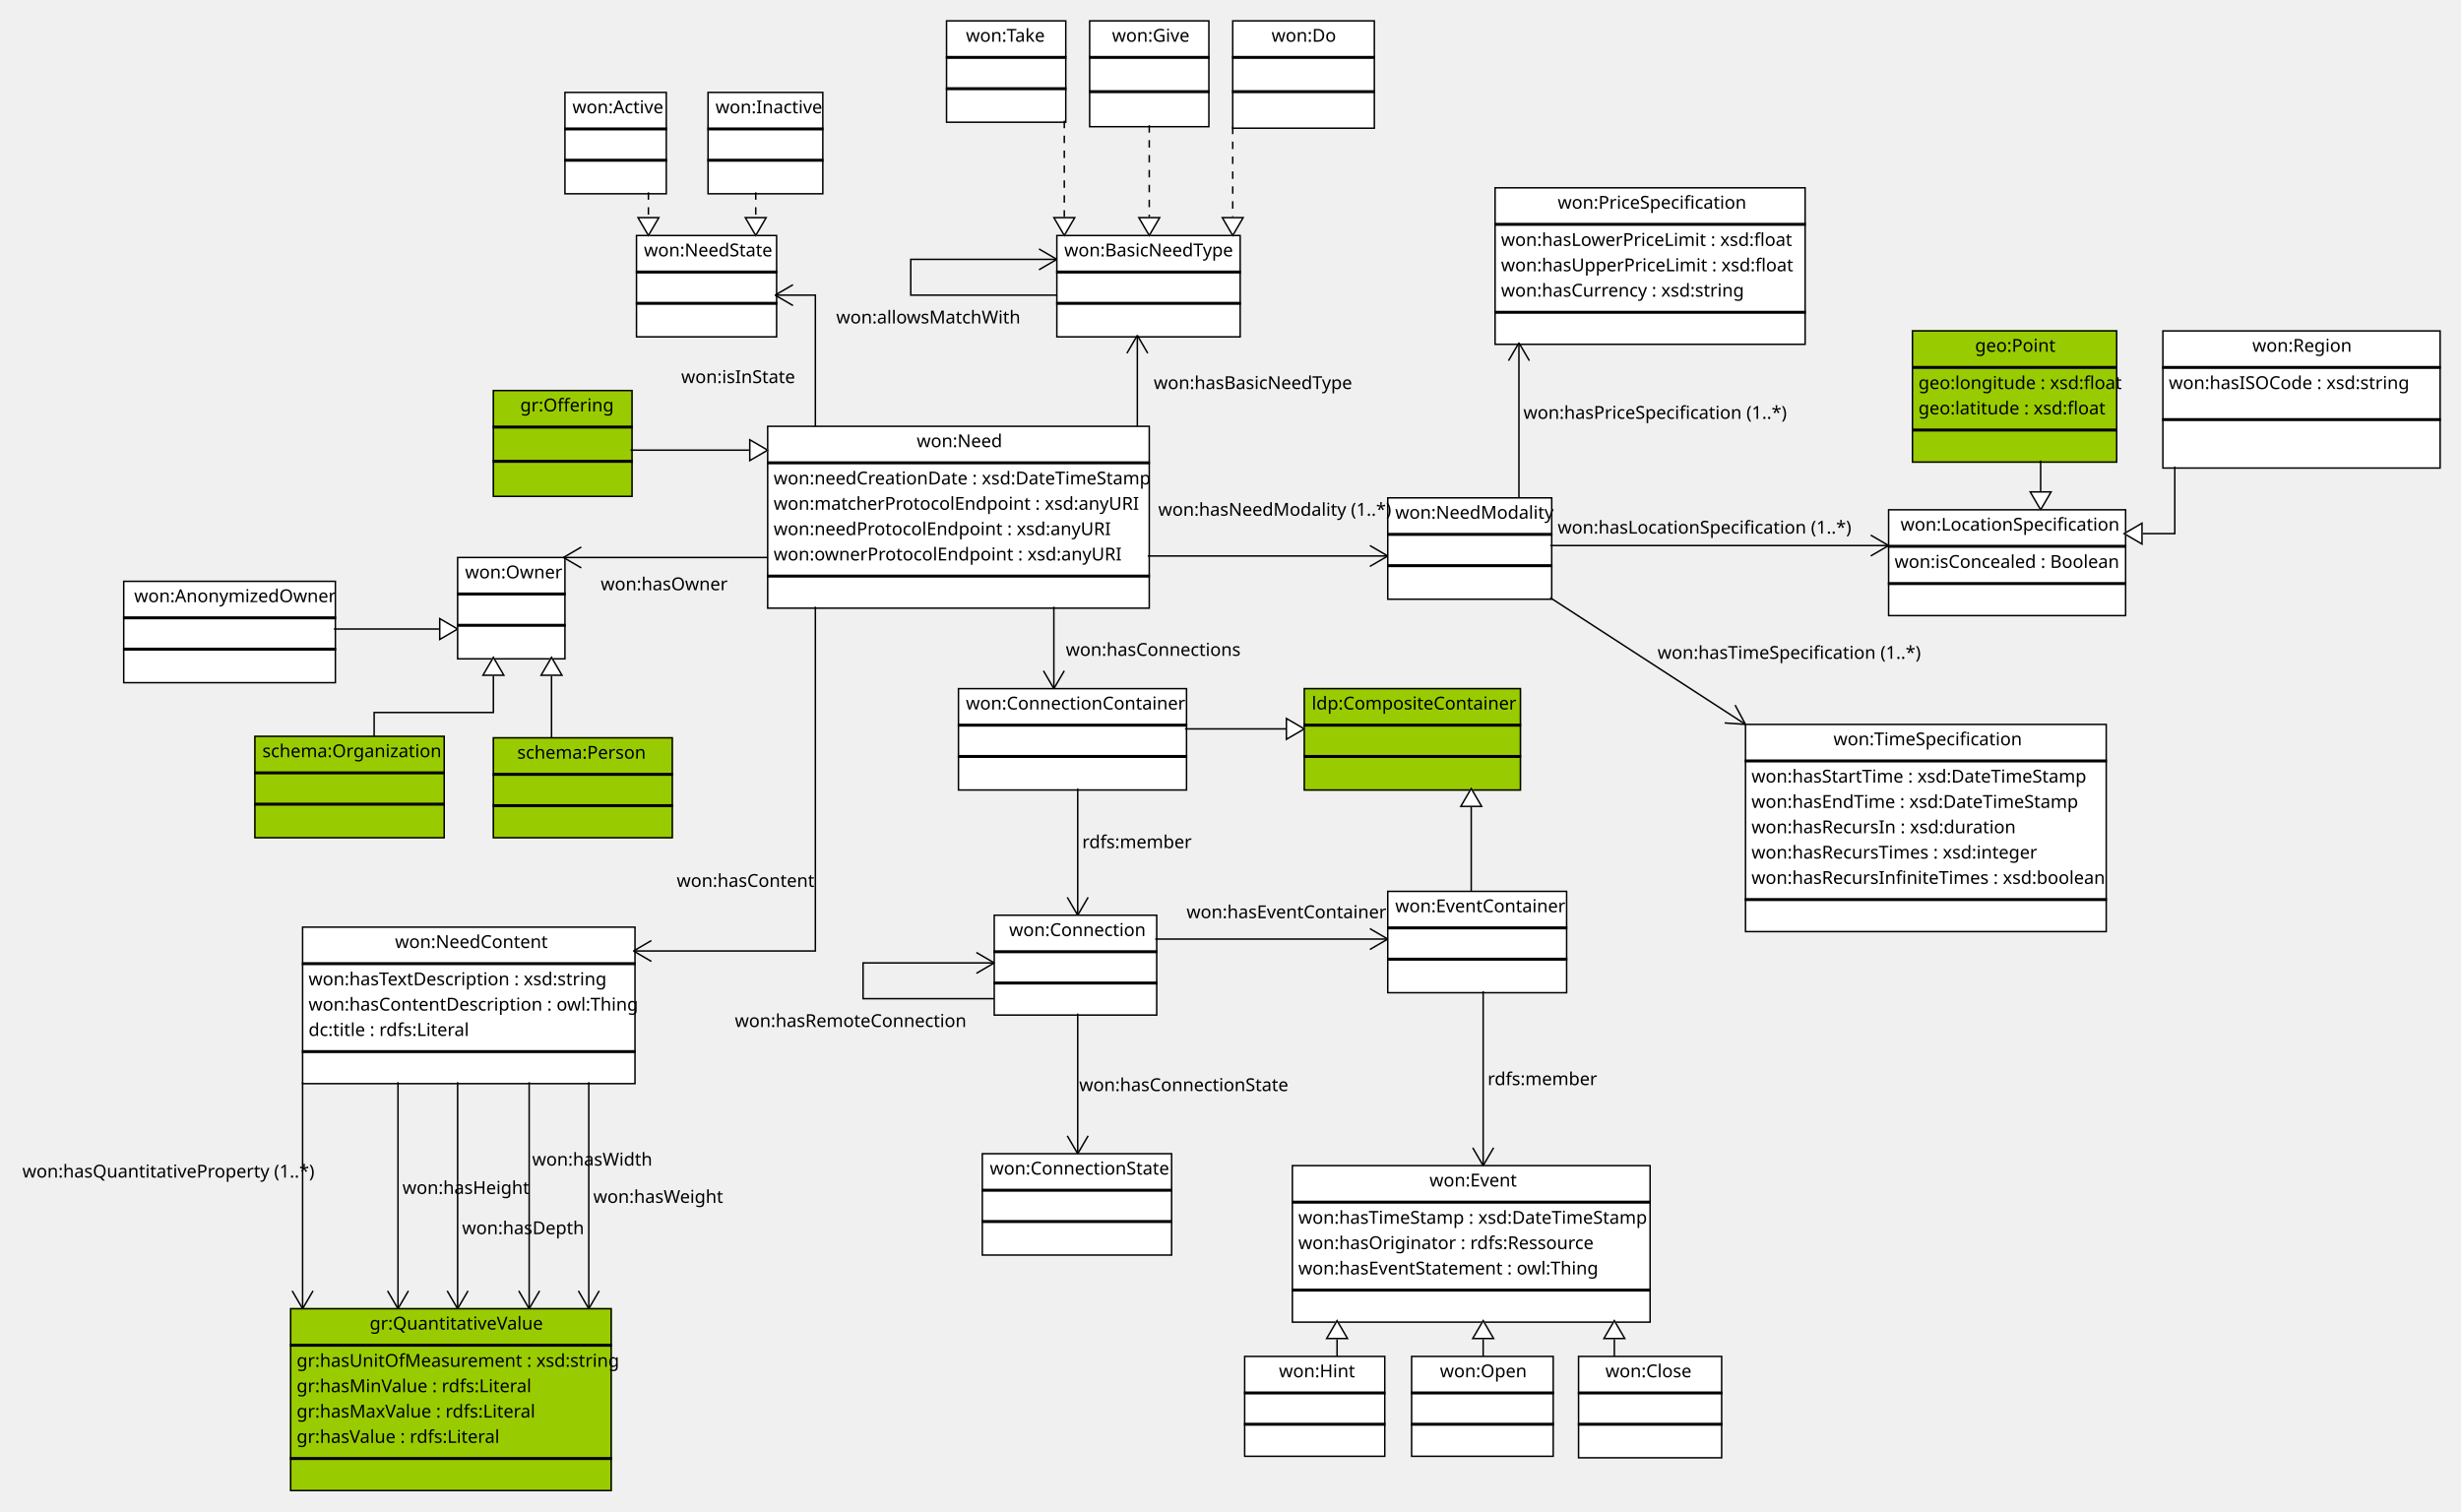
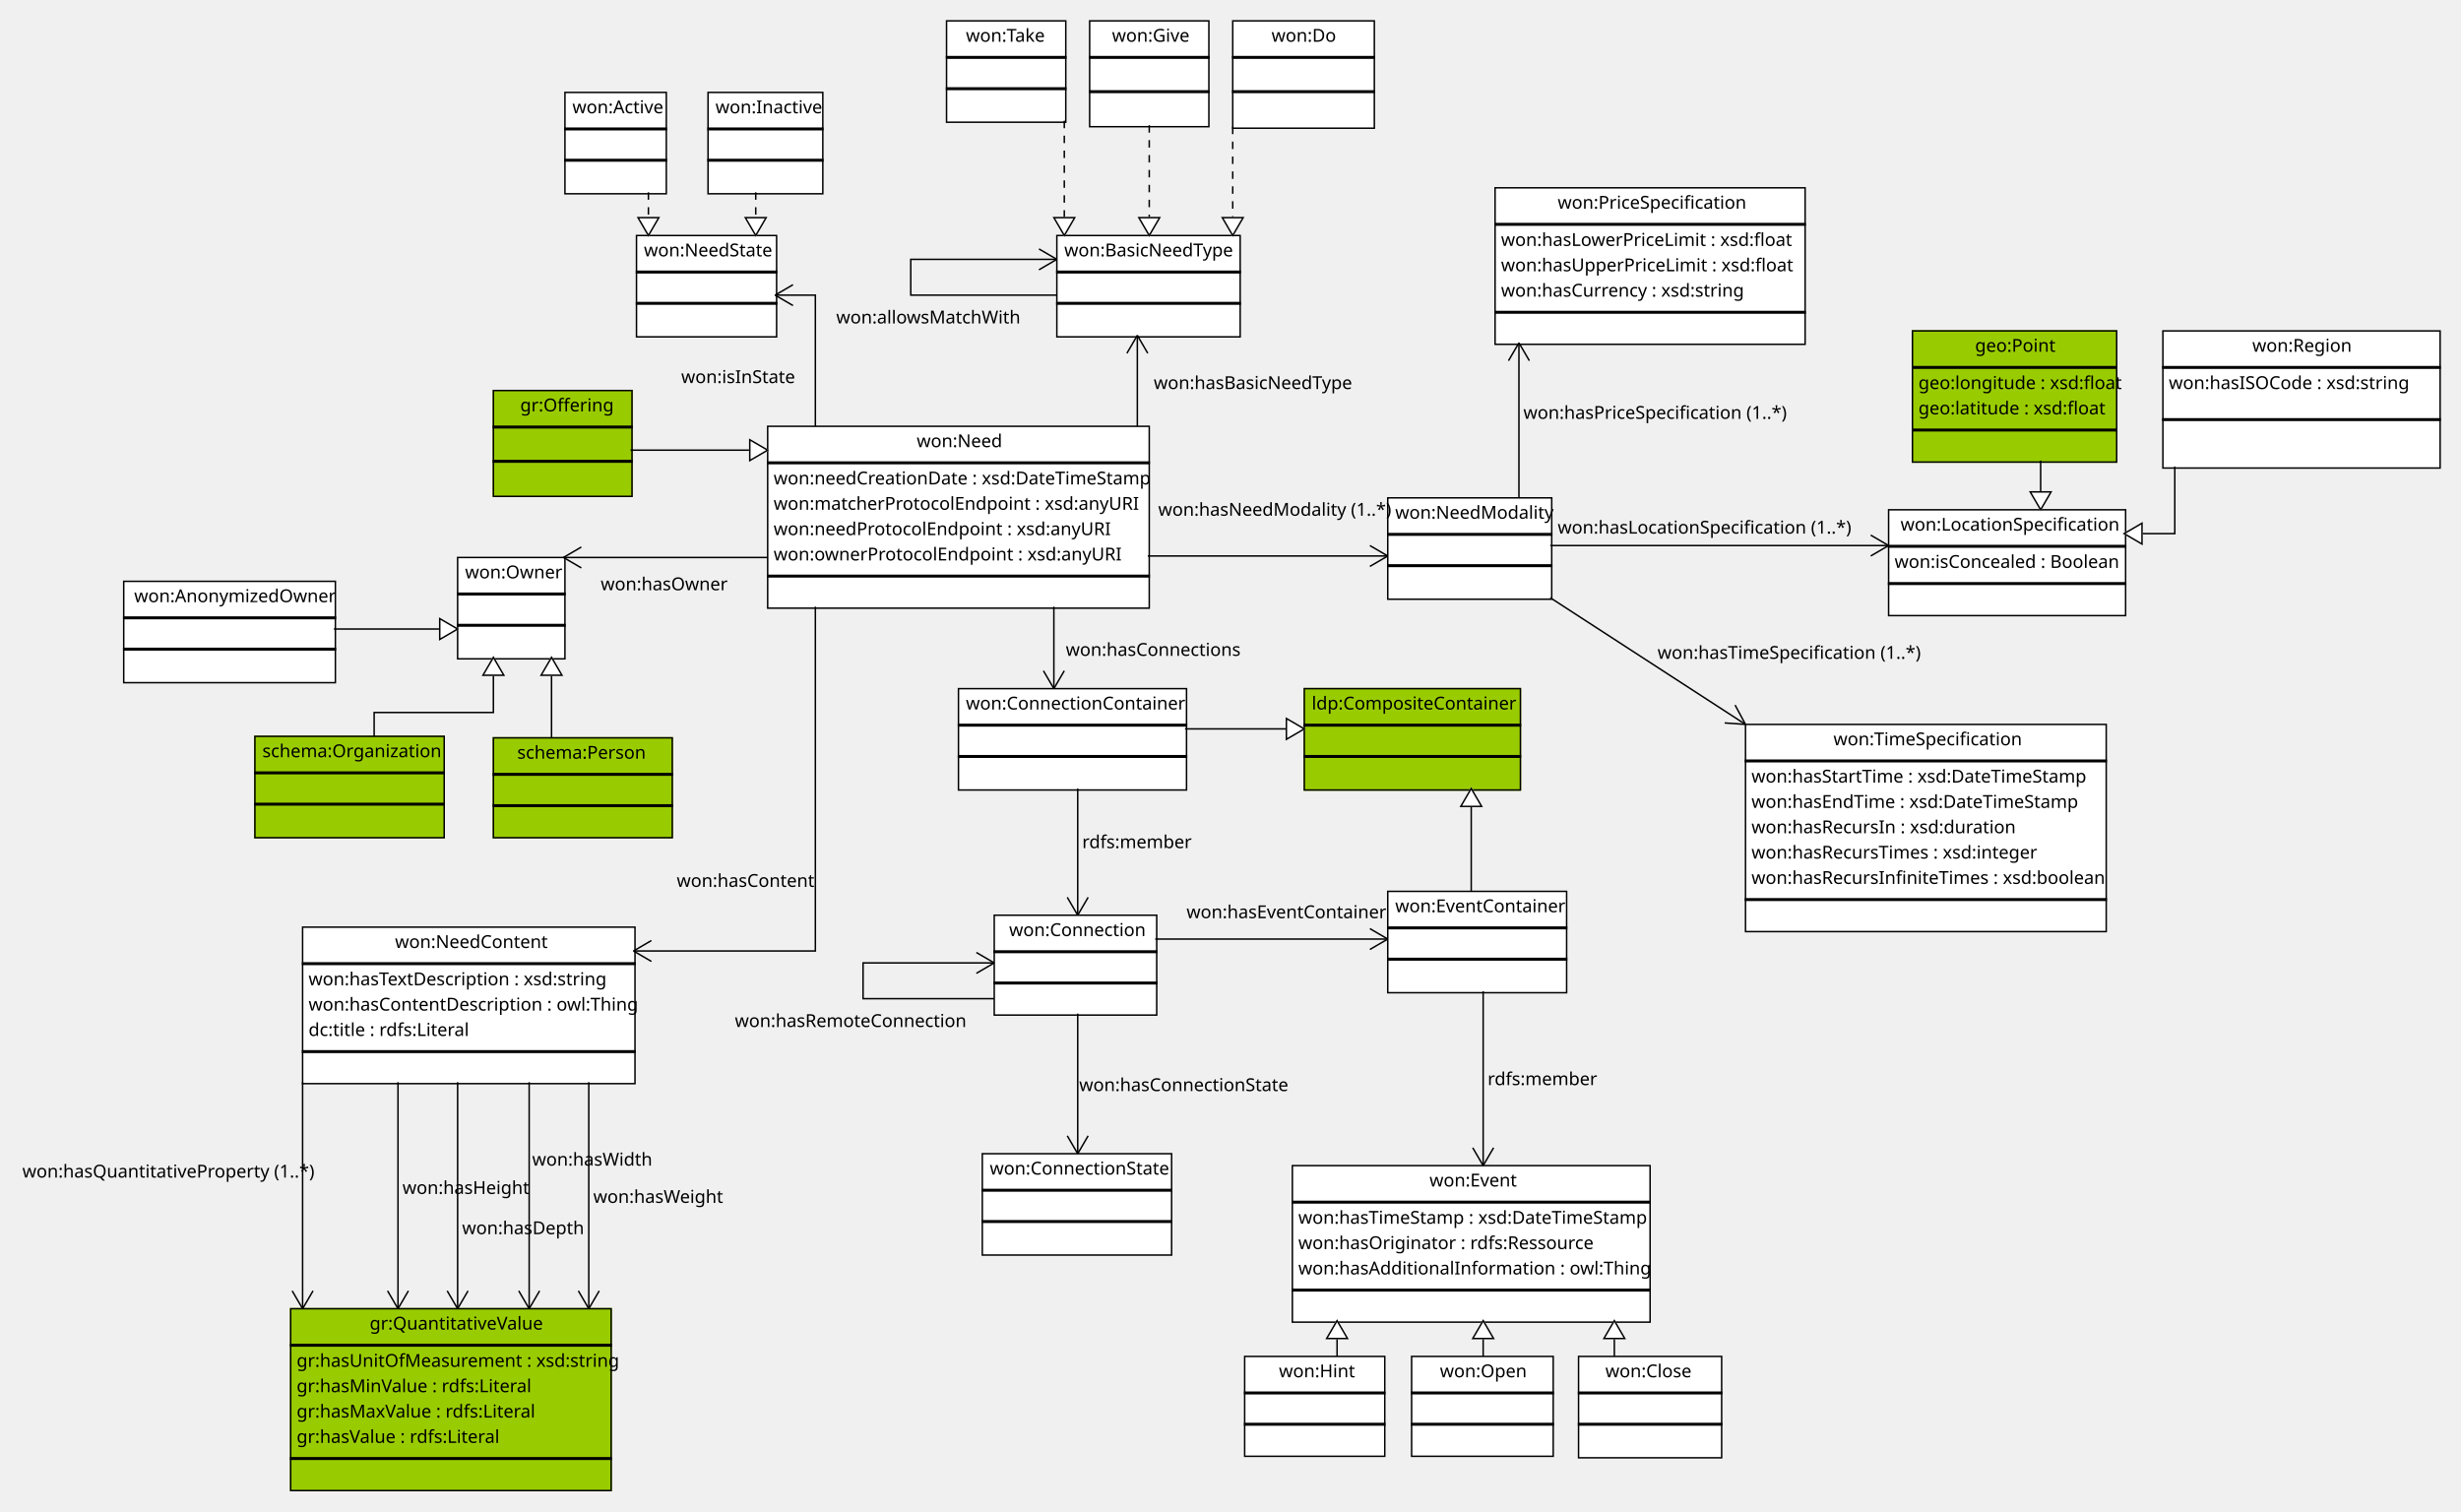
<svg xmlns="http://www.w3.org/2000/svg" height="1014" version="1.1" width="1651">
  <rect fill="#99cc00" height="71" stroke="#99cc00" stroke-width="1" width="93" x="331" y="262" />
  <rect fill="none" height="71" stroke="#000000" stroke-width="1" width="93" x="331" y="262" />
  <text font-family="Dialog" font-size="12" x="349" y="276">
gr:Offering</text>
  <rect fill="#000000" height="1" stroke="#000000" stroke-width="1" width="93" x="331" y="286" />
  <rect fill="#000000" height="1" stroke="#000000" stroke-width="1" width="93" x="331" y="309" />
  <rect fill="#ffffff" height="122" stroke="#ffffff" stroke-width="1" width="256" x="515" y="286" />
  <rect fill="none" height="122" stroke="#000000" stroke-width="1" width="256" x="515" y="286" />
  <text font-family="Dialog" font-size="12" x="615" y="300">
won:Need</text>
  <rect fill="#000000" height="1" stroke="#000000" stroke-width="1" width="256" x="515" y="310" />
  <text font-family="Dialog" font-size="12" x="519" y="325">
won:needCreationDate : xsd:DateTimeStamp</text>
  <text font-family="Dialog" font-size="12" x="519" y="342">
won:matcherProtocolEndpoint : xsd:anyURI</text>
  <text font-family="Dialog" font-size="12" x="519" y="359">
won:needProtocolEndpoint : xsd:anyURI</text>
  <text font-family="Dialog" font-size="12" x="519" y="376">
won:ownerProtocolEndpoint : xsd:anyURI</text>
  <rect fill="#000000" height="1" stroke="#000000" stroke-width="1" width="256" x="515" y="386" />
  <polyline fill="none" points="423,302 515,302" stroke="#000000" stroke-width="1" />
  <polygon fill="#ffffff" points="515,302 503,309 503,295" stroke="#ffffff" stroke-width="1" />
  <polygon fill="none" points="515,302 503,309 503,295" stroke="#000000" stroke-width="1" />
  <rect fill="#99cc00" height="68" stroke="#99cc00" stroke-width="1" width="145" x="875" y="462" />
  <rect fill="none" height="68" stroke="#000000" stroke-width="1" width="145" x="875" y="462" />
  <text font-family="Dialog" font-size="12" x="880" y="476">
ldp:CompositeContainer</text>
  <rect fill="#000000" height="1" stroke="#000000" stroke-width="1" width="145" x="875" y="486" />
  <rect fill="#000000" height="1" stroke="#000000" stroke-width="1" width="145" x="875" y="507" />
  <rect fill="#ffffff" height="68" stroke="#ffffff" stroke-width="1" width="120" x="931" y="598" />
  <rect fill="none" height="68" stroke="#000000" stroke-width="1" width="120" x="931" y="598" />
  <text font-family="Dialog" font-size="12" x="936" y="612">
won:EventContainer</text>
  <rect fill="#000000" height="1" stroke="#000000" stroke-width="1" width="120" x="931" y="622" />
  <rect fill="#000000" height="1" stroke="#000000" stroke-width="1" width="120" x="931" y="643" />
  <polyline fill="none" points="987,598 987,529" stroke="#000000" stroke-width="1" />
  <polygon fill="#ffffff" points="987,529 994,541 980,541" stroke="#ffffff" stroke-width="1" />
  <polygon fill="none" points="987,529 994,541 980,541" stroke="#000000" stroke-width="1" />
  <rect fill="#ffffff" height="67" stroke="#ffffff" stroke-width="1" width="109" x="667" y="614" />
  <rect fill="none" height="67" stroke="#000000" stroke-width="1" width="109" x="667" y="614" />
  <text font-family="Dialog" font-size="12" x="677" y="628">
won:Connection</text>
  <rect fill="#000000" height="1" stroke="#000000" stroke-width="1" width="109" x="667" y="638" />
  <rect fill="#000000" height="1" stroke="#000000" stroke-width="1" width="109" x="667" y="659" />
  <rect fill="#ffffff" height="105" stroke="#ffffff" stroke-width="1" width="240" x="867" y="782" />
  <rect fill="none" height="105" stroke="#000000" stroke-width="1" width="240" x="867" y="782" />
  <text font-family="Dialog" font-size="12" x="959" y="796">
won:Event</text>
  <rect fill="#000000" height="1" stroke="#000000" stroke-width="1" width="240" x="867" y="806" />
  <text font-family="Dialog" font-size="12" x="871" y="821">
won:hasTimeStamp : xsd:DateTimeStamp</text>
  <text font-family="Dialog" font-size="12" x="871" y="838">
won:hasOriginator : rdfs:Ressource</text>
  <text font-family="Dialog" font-size="12" x="871" y="855">
- won:hasEventStatement : owl:Thing</text>
+ won:hasAdditionalInformation : owl:Thing</text>
  <rect fill="#000000" height="1" stroke="#000000" stroke-width="1" width="240" x="867" y="865" />
  <polyline fill="none" points="995,665 995,782" stroke="#000000" stroke-width="1" />
  <line fill="#000000" stroke="#000000" stroke-width="1" x1="988" x2="995" y1="770" y2="782" />
  <line fill="#000000" stroke="#000000" stroke-width="1" x1="1002" x2="995" y1="770" y2="782" />
  <text font-family="Dialog" font-size="12" x="998" y="728">
rdfs:member</text>
  <polyline fill="none" points="775,630 931,630" stroke="#000000" stroke-width="1" />
  <line fill="#000000" stroke="#000000" stroke-width="1" x1="919" x2="931" y1="637" y2="630" />
  <line fill="#000000" stroke="#000000" stroke-width="1" x1="919" x2="931" y1="623" y2="630" />
  <text font-family="Dialog" font-size="12" x="796" y="616">
won:hasEventContainer</text>
  <polyline fill="none" points="667,670 579,670 579,646 667,646" stroke="#000000" stroke-width="1" />
  <line fill="#000000" stroke="#000000" stroke-width="1" x1="655" x2="667" y1="653" y2="646" />
  <line fill="#000000" stroke="#000000" stroke-width="1" x1="655" x2="667" y1="639" y2="646" />
  <text font-family="Dialog" font-size="12" x="493" y="689">
won:hasRemoteConnection</text>
  <rect fill="#ffffff" height="68" stroke="#ffffff" stroke-width="1" width="96" x="1059" y="910" />
  <rect fill="none" height="68" stroke="#000000" stroke-width="1" width="96" x="1059" y="910" />
  <text font-family="Dialog" font-size="12" x="1077" y="924">
won:Close</text>
  <rect fill="#000000" height="1" stroke="#000000" stroke-width="1" width="96" x="1059" y="934" />
  <rect fill="#000000" height="1" stroke="#000000" stroke-width="1" width="96" x="1059" y="955" />
  <rect fill="#ffffff" height="67" stroke="#ffffff" stroke-width="1" width="95" x="947" y="910" />
  <rect fill="none" height="67" stroke="#000000" stroke-width="1" width="95" x="947" y="910" />
  <text font-family="Dialog" font-size="12" x="966" y="924">
won:Open</text>
  <rect fill="#000000" height="1" stroke="#000000" stroke-width="1" width="95" x="947" y="934" />
  <rect fill="#000000" height="1" stroke="#000000" stroke-width="1" width="95" x="947" y="955" />
  <polyline fill="none" points="1083,910 1083,886" stroke="#000000" stroke-width="1" />
  <polygon fill="#ffffff" points="1083,886 1090,898 1076,898" stroke="#ffffff" stroke-width="1" />
  <polygon fill="none" points="1083,886 1090,898 1076,898" stroke="#000000" stroke-width="1" />
  <polyline fill="none" points="995,910 995,886" stroke="#000000" stroke-width="1" />
  <polygon fill="#ffffff" points="995,886 1002,898 988,898" stroke="#ffffff" stroke-width="1" />
  <polygon fill="none" points="995,886 1002,898 988,898" stroke="#000000" stroke-width="1" />
  <rect fill="#ffffff" height="67" stroke="#ffffff" stroke-width="1" width="94" x="835" y="910" />
  <rect fill="none" height="67" stroke="#000000" stroke-width="1" width="94" x="835" y="910" />
  <text font-family="Dialog" font-size="12" x="858" y="924">
won:Hint</text>
  <rect fill="#000000" height="1" stroke="#000000" stroke-width="1" width="94" x="835" y="934" />
  <rect fill="#000000" height="1" stroke="#000000" stroke-width="1" width="94" x="835" y="955" />
  <polyline fill="none" points="897,910 897,886" stroke="#000000" stroke-width="1" />
  <polygon fill="#ffffff" points="897,886 904,898 890,898" stroke="#ffffff" stroke-width="1" />
  <polygon fill="none" points="897,886 904,898 890,898" stroke="#000000" stroke-width="1" />
  <rect fill="#ffffff" height="68" stroke="#ffffff" stroke-width="1" width="80" x="635" y="14" />
  <rect fill="none" height="68" stroke="#000000" stroke-width="1" width="80" x="635" y="14" />
  <text font-family="Dialog" font-size="12" x="648" y="28">
won:Take</text>
  <rect fill="#000000" height="1" stroke="#000000" stroke-width="1" width="80" x="635" y="38" />
  <rect fill="#000000" height="1" stroke="#000000" stroke-width="1" width="80" x="635" y="59" />
  <rect fill="#ffffff" height="71" stroke="#ffffff" stroke-width="1" width="80" x="731" y="14" />
  <rect fill="none" height="71" stroke="#000000" stroke-width="1" width="80" x="731" y="14" />
  <text font-family="Dialog" font-size="12" x="746" y="28">
won:Give</text>
  <rect fill="#000000" height="1" stroke="#000000" stroke-width="1" width="80" x="731" y="38" />
  <rect fill="#000000" height="1" stroke="#000000" stroke-width="1" width="80" x="731" y="61" />
  <rect fill="#ffffff" height="68" stroke="#ffffff" stroke-width="1" width="153" x="643" y="462" />
  <rect fill="none" height="68" stroke="#000000" stroke-width="1" width="153" x="643" y="462" />
  <text font-family="Dialog" font-size="12" x="648" y="476">
won:ConnectionContainer</text>
  <rect fill="#000000" height="1" stroke="#000000" stroke-width="1" width="153" x="643" y="486" />
  <rect fill="#000000" height="1" stroke="#000000" stroke-width="1" width="153" x="643" y="507" />
  <polyline fill="none" points="707,407 707,462" stroke="#000000" stroke-width="1" />
  <line fill="#000000" stroke="#000000" stroke-width="1" x1="700" x2="707" y1="450" y2="462" />
  <line fill="#000000" stroke="#000000" stroke-width="1" x1="714" x2="707" y1="450" y2="462" />
  <text font-family="Dialog" font-size="12" x="715" y="440">
won:hasConnections</text>
  <polyline fill="none" points="723,529 723,614" stroke="#000000" stroke-width="1" />
  <line fill="#000000" stroke="#000000" stroke-width="1" x1="716" x2="723" y1="602" y2="614" />
  <line fill="#000000" stroke="#000000" stroke-width="1" x1="730" x2="723" y1="602" y2="614" />
  <text font-family="Dialog" font-size="12" x="726" y="569">
rdfs:member</text>
  <polyline fill="none" points="795,489 875,489" stroke="#000000" stroke-width="1" />
  <polygon fill="#ffffff" points="875,489 863,496 863,482" stroke="#ffffff" stroke-width="1" />
  <polygon fill="none" points="875,489 863,496 863,482" stroke="#000000" stroke-width="1" />
  <rect fill="#ffffff" height="68" stroke="#ffffff" stroke-width="1" width="123" x="709" y="158" />
  <rect fill="none" height="68" stroke="#000000" stroke-width="1" width="123" x="709" y="158" />
  <text font-family="Dialog" font-size="12" x="714" y="172">
won:BasicNeedType</text>
  <rect fill="#000000" height="1" stroke="#000000" stroke-width="1" width="123" x="709" y="182" />
  <rect fill="#000000" height="1" stroke="#000000" stroke-width="1" width="123" x="709" y="203" />
  <polyline fill="none" points="763,286 763,225" stroke="#000000" stroke-width="1" />
  <line fill="#000000" stroke="#000000" stroke-width="1" x1="770" x2="763" y1="237" y2="225" />
  <line fill="#000000" stroke="#000000" stroke-width="1" x1="756" x2="763" y1="237" y2="225" />
  <text font-family="Dialog" font-size="12" x="774" y="261">
won:hasBasicNeedType</text>
  <line fill="#000000" stroke="#000000" stroke-width="1" x1="714" x2="714" y1="81" y2="86" />
  <line fill="#000000" stroke="#000000" stroke-width="1" x1="714" x2="714" y1="91" y2="96" />
  <line fill="#000000" stroke="#000000" stroke-width="1" x1="714" x2="714" y1="101" y2="106" />
  <line fill="#000000" stroke="#000000" stroke-width="1" x1="714" x2="714" y1="111" y2="116" />
  <line fill="#000000" stroke="#000000" stroke-width="1" x1="714" x2="714" y1="121" y2="126" />
  <line fill="#000000" stroke="#000000" stroke-width="1" x1="714" x2="714" y1="131" y2="136" />
  <line fill="#000000" stroke="#000000" stroke-width="1" x1="714" x2="714" y1="141" y2="146" />
  <line fill="#000000" stroke="#000000" stroke-width="1" x1="714" x2="714" y1="151" y2="156" />
  <polygon fill="#ffffff" points="714,158 707,146 721,146" stroke="#ffffff" stroke-width="1" />
  <polygon fill="none" points="714,158 707,146 721,146" stroke="#000000" stroke-width="1" />
  <line fill="#000000" stroke="#000000" stroke-width="1" x1="771" x2="771" y1="84" y2="89" />
  <line fill="#000000" stroke="#000000" stroke-width="1" x1="771" x2="771" y1="94" y2="99" />
  <line fill="#000000" stroke="#000000" stroke-width="1" x1="771" x2="771" y1="104" y2="109" />
  <line fill="#000000" stroke="#000000" stroke-width="1" x1="771" x2="771" y1="114" y2="119" />
  <line fill="#000000" stroke="#000000" stroke-width="1" x1="771" x2="771" y1="124" y2="129" />
  <line fill="#000000" stroke="#000000" stroke-width="1" x1="771" x2="771" y1="134" y2="139" />
  <line fill="#000000" stroke="#000000" stroke-width="1" x1="771" x2="771" y1="144" y2="149" />
  <line fill="#000000" stroke="#000000" stroke-width="1" x1="771" x2="771" y1="154" y2="158" />
  <polygon fill="#ffffff" points="771,158 764,146 778,146" stroke="#ffffff" stroke-width="1" />
  <polygon fill="none" points="771,158 764,146 778,146" stroke="#000000" stroke-width="1" />
  <rect fill="#ffffff" height="72" stroke="#ffffff" stroke-width="1" width="95" x="827" y="14" />
  <rect fill="none" height="72" stroke="#000000" stroke-width="1" width="95" x="827" y="14" />
  <text font-family="Dialog" font-size="12" x="853" y="28">
won:Do</text>
  <rect fill="#000000" height="1" stroke="#000000" stroke-width="1" width="95" x="827" y="38" />
  <rect fill="#000000" height="1" stroke="#000000" stroke-width="1" width="95" x="827" y="61" />
  <line fill="#000000" stroke="#000000" stroke-width="1" x1="827" x2="827" y1="85" y2="90" />
  <line fill="#000000" stroke="#000000" stroke-width="1" x1="827" x2="827" y1="95" y2="100" />
  <line fill="#000000" stroke="#000000" stroke-width="1" x1="827" x2="827" y1="105" y2="110" />
  <line fill="#000000" stroke="#000000" stroke-width="1" x1="827" x2="827" y1="115" y2="120" />
  <line fill="#000000" stroke="#000000" stroke-width="1" x1="827" x2="827" y1="125" y2="130" />
  <line fill="#000000" stroke="#000000" stroke-width="1" x1="827" x2="827" y1="135" y2="140" />
  <line fill="#000000" stroke="#000000" stroke-width="1" x1="827" x2="827" y1="145" y2="150" />
  <line fill="#000000" stroke="#000000" stroke-width="1" x1="827" x2="827" y1="155" y2="158" />
  <polygon fill="#ffffff" points="827,158 820,146 834,146" stroke="#ffffff" stroke-width="1" />
  <polygon fill="none" points="827,158 820,146 834,146" stroke="#000000" stroke-width="1" />
  <rect fill="#ffffff" height="68" stroke="#ffffff" stroke-width="1" width="110" x="931" y="334" />
  <rect fill="none" height="68" stroke="#000000" stroke-width="1" width="110" x="931" y="334" />
  <text font-family="Dialog" font-size="12" x="936" y="348">
won:NeedModality</text>
  <rect fill="#000000" height="1" stroke="#000000" stroke-width="1" width="110" x="931" y="358" />
  <rect fill="#000000" height="1" stroke="#000000" stroke-width="1" width="110" x="931" y="379" />
  <polyline fill="none" points="770,373 931,373" stroke="#000000" stroke-width="1" />
  <line fill="#000000" stroke="#000000" stroke-width="1" x1="919" x2="931" y1="380" y2="373" />
  <line fill="#000000" stroke="#000000" stroke-width="1" x1="919" x2="931" y1="366" y2="373" />
  <text font-family="Dialog" font-size="12" x="777" y="346">
won:hasNeedModality (1..*)</text>
  <rect fill="#ffffff" height="105" stroke="#ffffff" stroke-width="1" width="208" x="1003" y="126" />
  <rect fill="none" height="105" stroke="#000000" stroke-width="1" width="208" x="1003" y="126" />
  <text font-family="Dialog" font-size="12" x="1045" y="140">
won:PriceSpecification</text>
  <rect fill="#000000" height="1" stroke="#000000" stroke-width="1" width="208" x="1003" y="150" />
  <text font-family="Dialog" font-size="12" x="1007" y="165">
won:hasLowerPriceLimit : xsd:float</text>
  <text font-family="Dialog" font-size="12" x="1007" y="182">
won:hasUpperPriceLimit : xsd:float</text>
  <text font-family="Dialog" font-size="12" x="1007" y="199">
won:hasCurrency : xsd:string</text>
  <rect fill="#000000" height="1" stroke="#000000" stroke-width="1" width="208" x="1003" y="209" />
  <polyline fill="none" points="1019,334 1019,230" stroke="#000000" stroke-width="1" />
  <line fill="#000000" stroke="#000000" stroke-width="1" x1="1026" x2="1019" y1="242" y2="230" />
  <line fill="#000000" stroke="#000000" stroke-width="1" x1="1012" x2="1019" y1="242" y2="230" />
  <text font-family="Dialog" font-size="12" x="1022" y="281">
won:hasPriceSpecification (1..*)</text>
  <rect fill="#ffffff" height="71" stroke="#ffffff" stroke-width="1" width="159" x="1267" y="342" />
  <rect fill="none" height="71" stroke="#000000" stroke-width="1" width="159" x="1267" y="342" />
  <text font-family="Dialog" font-size="12" x="1275" y="356">
won:LocationSpecification</text>
  <rect fill="#000000" height="1" stroke="#000000" stroke-width="1" width="159" x="1267" y="366" />
  <text font-family="Dialog" font-size="12" x="1271" y="381">
won:isConcealed : Boolean</text>
  <rect fill="#000000" height="1" stroke="#000000" stroke-width="1" width="159" x="1267" y="391" />
  <polyline fill="none" points="1040,366 1267,366" stroke="#000000" stroke-width="1" />
  <line fill="#000000" stroke="#000000" stroke-width="1" x1="1255" x2="1267" y1="373" y2="366" />
  <line fill="#000000" stroke="#000000" stroke-width="1" x1="1255" x2="1267" y1="359" y2="366" />
  <text font-family="Dialog" font-size="12" x="1045" y="358">
won:hasLocationSpecification (1..*)</text>
  <rect fill="#99cc00" height="88" stroke="#99cc00" stroke-width="1" width="137" x="1283" y="222" />
  <rect fill="none" height="88" stroke="#000000" stroke-width="1" width="137" x="1283" y="222" />
  <text font-family="Dialog" font-size="12" x="1325" y="236">
geo:Point</text>
  <rect fill="#000000" height="1" stroke="#000000" stroke-width="1" width="137" x="1283" y="246" />
  <text font-family="Dialog" font-size="12" x="1287" y="261">
geo:longitude : xsd:float</text>
  <text font-family="Dialog" font-size="12" x="1287" y="278">
geo:latitude : xsd:float</text>
  <rect fill="#000000" height="1" stroke="#000000" stroke-width="1" width="137" x="1283" y="288" />
  <rect fill="#ffffff" height="139" stroke="#ffffff" stroke-width="1" width="242" x="1171" y="486" />
  <rect fill="none" height="139" stroke="#000000" stroke-width="1" width="242" x="1171" y="486" />
  <text font-family="Dialog" font-size="12" x="1230" y="500">
won:TimeSpecification</text>
  <rect fill="#000000" height="1" stroke="#000000" stroke-width="1" width="242" x="1171" y="510" />
  <text font-family="Dialog" font-size="12" x="1175" y="525">
won:hasStartTime : xsd:DateTimeStamp</text>
  <text font-family="Dialog" font-size="12" x="1175" y="542">
won:hasEndTime : xsd:DateTimeStamp</text>
  <text font-family="Dialog" font-size="12" x="1175" y="559">
won:hasRecursIn : xsd:duration</text>
  <text font-family="Dialog" font-size="12" x="1175" y="576">
won:hasRecursTimes : xsd:integer</text>
  <text font-family="Dialog" font-size="12" x="1175" y="593">
won:hasRecursInfiniteTimes : xsd:boolean</text>
  <rect fill="#000000" height="1" stroke="#000000" stroke-width="1" width="242" x="1171" y="603" />
  <polyline fill="none" points="1040,401 1171,486" stroke="#000000" stroke-width="1" />
  <line fill="#000000" stroke="#000000" stroke-width="1" x1="1157" x2="1171" y1="485" y2="486" />
  <line fill="#000000" stroke="#000000" stroke-width="1" x1="1164" x2="1171" y1="473" y2="486" />
  <text font-family="Dialog" font-size="12" x="1112" y="442">
won:hasTimeSpecification (1..*)</text>
  <polyline fill="none" points="1369,309 1369,342" stroke="#000000" stroke-width="1" />
  <polygon fill="#ffffff" points="1369,342 1362,330 1376,330" stroke="#ffffff" stroke-width="1" />
  <polygon fill="none" points="1369,342 1362,330 1376,330" stroke="#000000" stroke-width="1" />
  <rect fill="#ffffff" height="92" stroke="#ffffff" stroke-width="1" width="186" x="1451" y="222" />
  <rect fill="none" height="92" stroke="#000000" stroke-width="1" width="186" x="1451" y="222" />
  <text font-family="Dialog" font-size="12" x="1511" y="236">
won:Region</text>
  <rect fill="#000000" height="1" stroke="#000000" stroke-width="1" width="186" x="1451" y="246" />
  <text font-family="Dialog" font-size="12" x="1455" y="261">
won:hasISOCode : xsd:string</text>
  <rect fill="#000000" height="1" stroke="#000000" stroke-width="1" width="186" x="1451" y="281" />
  <polyline fill="none" points="1459,313 1459,358 1425,358" stroke="#000000" stroke-width="1" />
  <polygon fill="#ffffff" points="1425,358 1437,351 1437,365" stroke="#ffffff" stroke-width="1" />
  <polygon fill="none" points="1425,358 1437,351 1437,365" stroke="#000000" stroke-width="1" />
  <rect fill="#ffffff" height="68" stroke="#ffffff" stroke-width="1" width="72" x="307" y="374" />
  <rect fill="none" height="68" stroke="#000000" stroke-width="1" width="72" x="307" y="374" />
  <text font-family="Dialog" font-size="12" x="312" y="388">
won:Owner</text>
  <rect fill="#000000" height="1" stroke="#000000" stroke-width="1" width="72" x="307" y="398" />
  <rect fill="#000000" height="1" stroke="#000000" stroke-width="1" width="72" x="307" y="419" />
  <rect fill="#99cc00" height="67" stroke="#99cc00" stroke-width="1" width="120" x="331" y="495" />
  <rect fill="none" height="67" stroke="#000000" stroke-width="1" width="120" x="331" y="495" />
  <text font-family="Dialog" font-size="12" x="347" y="509">
schema:Person</text>
  <rect fill="#000000" height="1" stroke="#000000" stroke-width="1" width="120" x="331" y="519" />
  <rect fill="#000000" height="1" stroke="#000000" stroke-width="1" width="120" x="331" y="540" />
  <rect fill="#ffffff" height="68" stroke="#ffffff" stroke-width="1" width="142" x="83" y="390" />
  <rect fill="none" height="68" stroke="#000000" stroke-width="1" width="142" x="83" y="390" />
  <text font-family="Dialog" font-size="12" x="90" y="404">
won:AnonymizedOwner</text>
  <rect fill="#000000" height="1" stroke="#000000" stroke-width="1" width="142" x="83" y="414" />
  <rect fill="#000000" height="1" stroke="#000000" stroke-width="1" width="142" x="83" y="435" />
  <polyline fill="none" points="224,422 307,422" stroke="#000000" stroke-width="1" />
  <polygon fill="#ffffff" points="307,422 295,429 295,415" stroke="#ffffff" stroke-width="1" />
  <polygon fill="none" points="307,422 295,429 295,415" stroke="#000000" stroke-width="1" />
  <polyline fill="none" points="370,495 370,441" stroke="#000000" stroke-width="1" />
  <polygon fill="#ffffff" points="370,441 377,453 363,453" stroke="#ffffff" stroke-width="1" />
  <polygon fill="none" points="370,441 377,453 363,453" stroke="#000000" stroke-width="1" />
  <polyline fill="none" points="515,374 378,374" stroke="#000000" stroke-width="1" />
  <line fill="#000000" stroke="#000000" stroke-width="1" x1="390" x2="378" y1="367" y2="374" />
  <line fill="#000000" stroke="#000000" stroke-width="1" x1="390" x2="378" y1="381" y2="374" />
  <text font-family="Dialog" font-size="12" x="403" y="396">
won:hasOwner</text>
  <rect fill="#ffffff" height="105" stroke="#ffffff" stroke-width="1" width="223" x="203" y="622" />
  <rect fill="none" height="105" stroke="#000000" stroke-width="1" width="223" x="203" y="622" />
  <text font-family="Dialog" font-size="12" x="265" y="636">
won:NeedContent</text>
  <rect fill="#000000" height="1" stroke="#000000" stroke-width="1" width="223" x="203" y="646" />
  <text font-family="Dialog" font-size="12" x="207" y="661">
won:hasTextDescription : xsd:string</text>
  <text font-family="Dialog" font-size="12" x="207" y="678">
won:hasContentDescription : owl:Thing</text>
  <text font-family="Dialog" font-size="12" x="207" y="695">
dc:title : rdfs:Literal</text>
  <rect fill="#000000" height="1" stroke="#000000" stroke-width="1" width="223" x="203" y="705" />
  <polyline fill="none" points="547,407 547,638 425,638" stroke="#000000" stroke-width="1" />
  <line fill="#000000" stroke="#000000" stroke-width="1" x1="437" x2="425" y1="631" y2="638" />
  <line fill="#000000" stroke="#000000" stroke-width="1" x1="437" x2="425" y1="645" y2="638" />
  <text font-family="Dialog" font-size="12" x="454" y="595">
won:hasContent</text>
  <rect fill="#99cc00" height="122" stroke="#99cc00" stroke-width="1" width="215" x="195" y="878" />
  <rect fill="none" height="122" stroke="#000000" stroke-width="1" width="215" x="195" y="878" />
  <text font-family="Dialog" font-size="12" x="248" y="892">
gr:QuantitativeValue</text>
  <rect fill="#000000" height="1" stroke="#000000" stroke-width="1" width="215" x="195" y="902" />
  <text font-family="Dialog" font-size="12" x="199" y="917">
gr:hasUnitOfMeasurement : xsd:string</text>
  <text font-family="Dialog" font-size="12" x="199" y="934">
gr:hasMinValue : rdfs:Literal</text>
  <text font-family="Dialog" font-size="12" x="199" y="951">
gr:hasMaxValue : rdfs:Literal</text>
  <text font-family="Dialog" font-size="12" x="199" y="968">
gr:hasValue : rdfs:Literal</text>
  <rect fill="#000000" height="1" stroke="#000000" stroke-width="1" width="215" x="195" y="978" />
  <polyline fill="none" points="203,726 203,878" stroke="#000000" stroke-width="1" />
  <line fill="#000000" stroke="#000000" stroke-width="1" x1="196" x2="203" y1="866" y2="878" />
  <line fill="#000000" stroke="#000000" stroke-width="1" x1="210" x2="203" y1="866" y2="878" />
  <text font-family="Dialog" font-size="12" x="15" y="790">
won:hasQuantitativeProperty (1..*)</text>
  <polyline fill="none" points="307,726 307,878" stroke="#000000" stroke-width="1" />
  <line fill="#000000" stroke="#000000" stroke-width="1" x1="300" x2="307" y1="866" y2="878" />
  <line fill="#000000" stroke="#000000" stroke-width="1" x1="314" x2="307" y1="866" y2="878" />
  <text font-family="Dialog" font-size="12" x="310" y="828">
won:hasDepth</text>
  <polyline fill="none" points="267,726 267,878" stroke="#000000" stroke-width="1" />
  <line fill="#000000" stroke="#000000" stroke-width="1" x1="260" x2="267" y1="866" y2="878" />
  <line fill="#000000" stroke="#000000" stroke-width="1" x1="274" x2="267" y1="866" y2="878" />
  <text font-family="Dialog" font-size="12" x="270" y="801">
won:hasHeight</text>
  <polyline fill="none" points="355,726 355,878" stroke="#000000" stroke-width="1" />
  <line fill="#000000" stroke="#000000" stroke-width="1" x1="348" x2="355" y1="866" y2="878" />
  <line fill="#000000" stroke="#000000" stroke-width="1" x1="362" x2="355" y1="866" y2="878" />
  <text font-family="Dialog" font-size="12" x="357" y="782">
won:hasWidth</text>
  <polyline fill="none" points="395,726 395,878" stroke="#000000" stroke-width="1" />
  <line fill="#000000" stroke="#000000" stroke-width="1" x1="388" x2="395" y1="866" y2="878" />
  <line fill="#000000" stroke="#000000" stroke-width="1" x1="402" x2="395" y1="866" y2="878" />
  <text font-family="Dialog" font-size="12" x="398" y="807">
won:hasWeight</text>
  <rect fill="#ffffff" height="68" stroke="#ffffff" stroke-width="1" width="94" x="427" y="158" />
  <rect fill="none" height="68" stroke="#000000" stroke-width="1" width="94" x="427" y="158" />
  <text font-family="Dialog" font-size="12" x="432" y="172">
won:NeedState</text>
  <rect fill="#000000" height="1" stroke="#000000" stroke-width="1" width="94" x="427" y="182" />
  <rect fill="#000000" height="1" stroke="#000000" stroke-width="1" width="94" x="427" y="203" />
  <polyline fill="none" points="547,286 547,198 520,198" stroke="#000000" stroke-width="1" />
  <line fill="#000000" stroke="#000000" stroke-width="1" x1="532" x2="520" y1="191" y2="198" />
  <line fill="#000000" stroke="#000000" stroke-width="1" x1="532" x2="520" y1="205" y2="198" />
  <text font-family="Dialog" font-size="12" x="457" y="257">
won:isInState</text>
  <rect fill="#ffffff" height="68" stroke="#ffffff" stroke-width="1" width="68" x="379" y="62" />
  <rect fill="none" height="68" stroke="#000000" stroke-width="1" width="68" x="379" y="62" />
  <text font-family="Dialog" font-size="12" x="384" y="76">
won:Active</text>
  <rect fill="#000000" height="1" stroke="#000000" stroke-width="1" width="68" x="379" y="86" />
  <rect fill="#000000" height="1" stroke="#000000" stroke-width="1" width="68" x="379" y="107" />
  <rect fill="#ffffff" height="68" stroke="#ffffff" stroke-width="1" width="77" x="475" y="62" />
  <rect fill="none" height="68" stroke="#000000" stroke-width="1" width="77" x="475" y="62" />
  <text font-family="Dialog" font-size="12" x="480" y="76">
won:Inactive</text>
  <rect fill="#000000" height="1" stroke="#000000" stroke-width="1" width="77" x="475" y="86" />
  <rect fill="#000000" height="1" stroke="#000000" stroke-width="1" width="77" x="475" y="107" />
  <line fill="#000000" stroke="#000000" stroke-width="1" x1="435" x2="435" y1="129" y2="134" />
  <line fill="#000000" stroke="#000000" stroke-width="1" x1="435" x2="435" y1="139" y2="144" />
  <line fill="#000000" stroke="#000000" stroke-width="1" x1="435" x2="435" y1="149" y2="154" />
  <polygon fill="#ffffff" points="435,158 428,146 442,146" stroke="#ffffff" stroke-width="1" />
  <polygon fill="none" points="435,158 428,146 442,146" stroke="#000000" stroke-width="1" />
  <line fill="#000000" stroke="#000000" stroke-width="1" x1="507" x2="507" y1="129" y2="134" />
  <line fill="#000000" stroke="#000000" stroke-width="1" x1="507" x2="507" y1="139" y2="144" />
  <line fill="#000000" stroke="#000000" stroke-width="1" x1="507" x2="507" y1="149" y2="154" />
  <polygon fill="#ffffff" points="507,158 500,146 514,146" stroke="#ffffff" stroke-width="1" />
  <polygon fill="none" points="507,158 500,146 514,146" stroke="#000000" stroke-width="1" />
  <rect fill="#99cc00" height="68" stroke="#99cc00" stroke-width="1" width="127" x="171" y="494" />
  <rect fill="none" height="68" stroke="#000000" stroke-width="1" width="127" x="171" y="494" />
  <text font-family="Dialog" font-size="12" x="176" y="508">
schema:Organization</text>
  <rect fill="#000000" height="1" stroke="#000000" stroke-width="1" width="127" x="171" y="518" />
  <rect fill="#000000" height="1" stroke="#000000" stroke-width="1" width="127" x="171" y="539" />
  <polyline fill="none" points="251,494 251,478 331,478 331,441" stroke="#000000" stroke-width="1" />
  <polygon fill="#ffffff" points="331,441 338,453 324,453" stroke="#ffffff" stroke-width="1" />
  <polygon fill="none" points="331,441 338,453 324,453" stroke="#000000" stroke-width="1" />
  <rect fill="#ffffff" height="68" stroke="#ffffff" stroke-width="1" width="127" x="659" y="774" />
  <rect fill="none" height="68" stroke="#000000" stroke-width="1" width="127" x="659" y="774" />
  <text font-family="Dialog" font-size="12" x="664" y="788">
won:ConnectionState</text>
  <rect fill="#000000" height="1" stroke="#000000" stroke-width="1" width="127" x="659" y="798" />
  <rect fill="#000000" height="1" stroke="#000000" stroke-width="1" width="127" x="659" y="819" />
  <polyline fill="none" points="723,680 723,774" stroke="#000000" stroke-width="1" />
  <line fill="#000000" stroke="#000000" stroke-width="1" x1="716" x2="723" y1="762" y2="774" />
  <line fill="#000000" stroke="#000000" stroke-width="1" x1="730" x2="723" y1="762" y2="774" />
  <text font-family="Dialog" font-size="12" x="724" y="732">
won:hasConnectionState</text>
  <polyline fill="none" points="709,198 611,198 611,174 709,174" stroke="#000000" stroke-width="1" />
  <line fill="#000000" stroke="#000000" stroke-width="1" x1="697" x2="709" y1="181" y2="174" />
  <line fill="#000000" stroke="#000000" stroke-width="1" x1="697" x2="709" y1="167" y2="174" />
  <text font-family="Dialog" font-size="12" x="561" y="217">
won:allowsMatchWith</text>
</svg>
